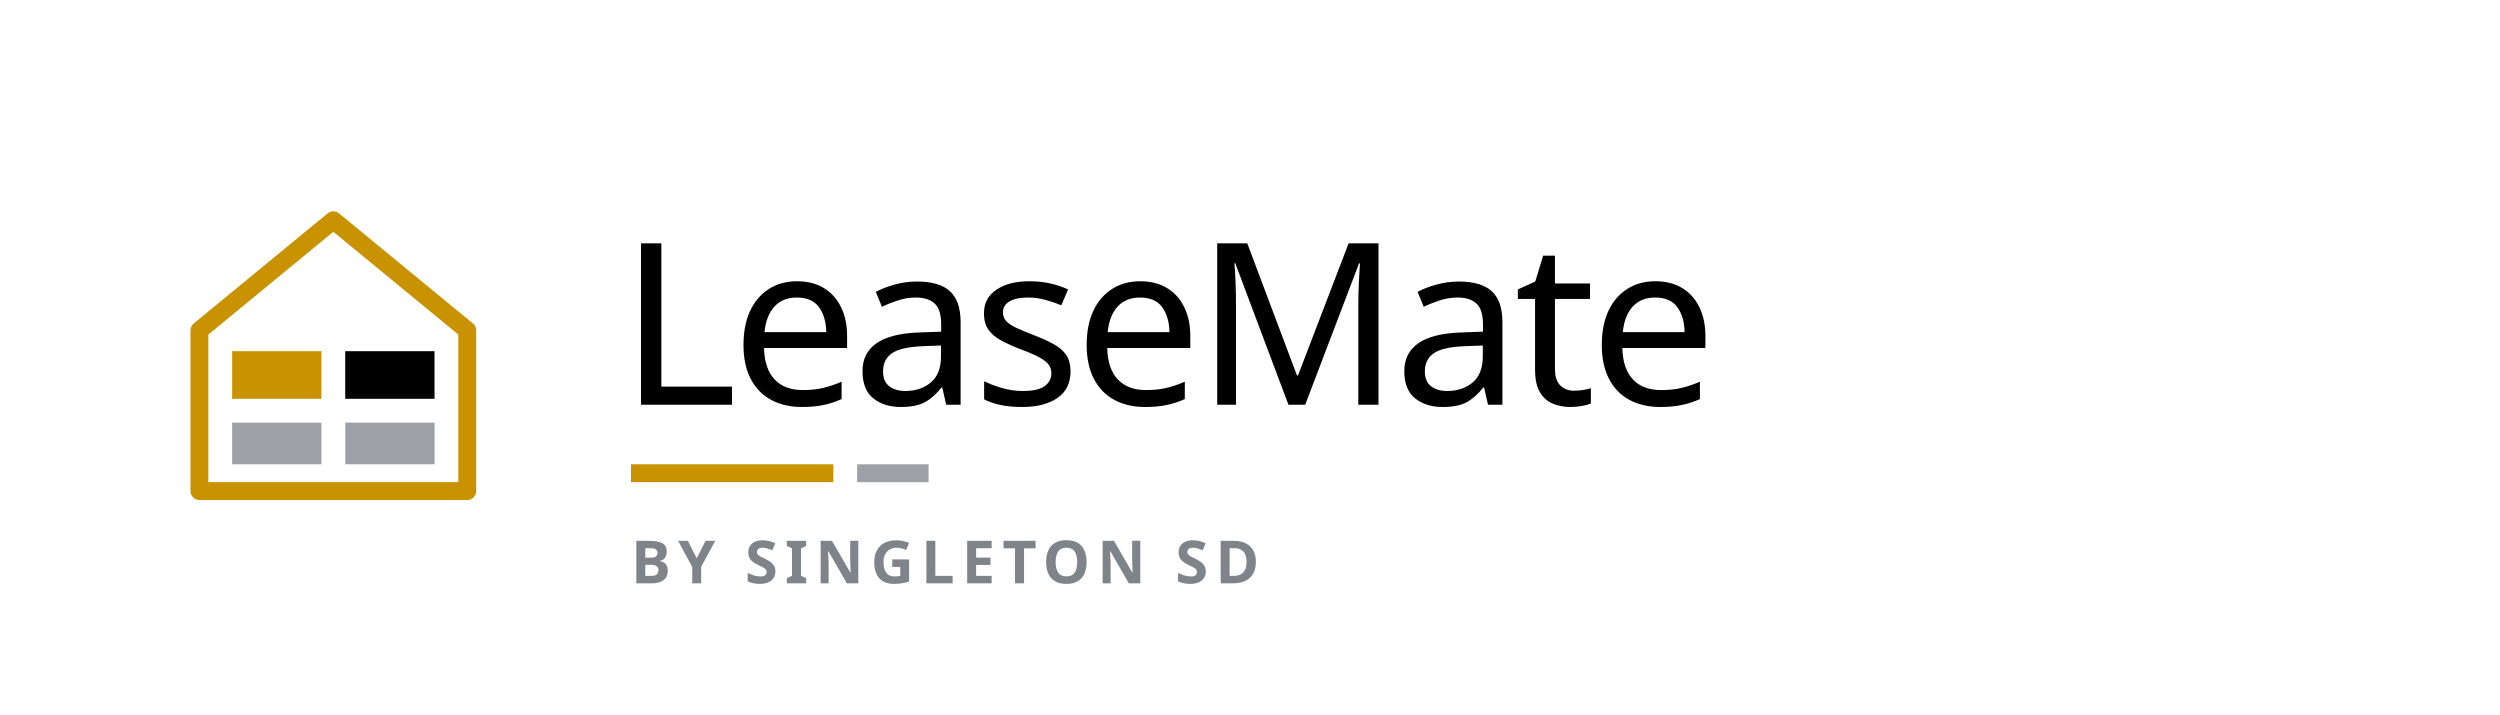
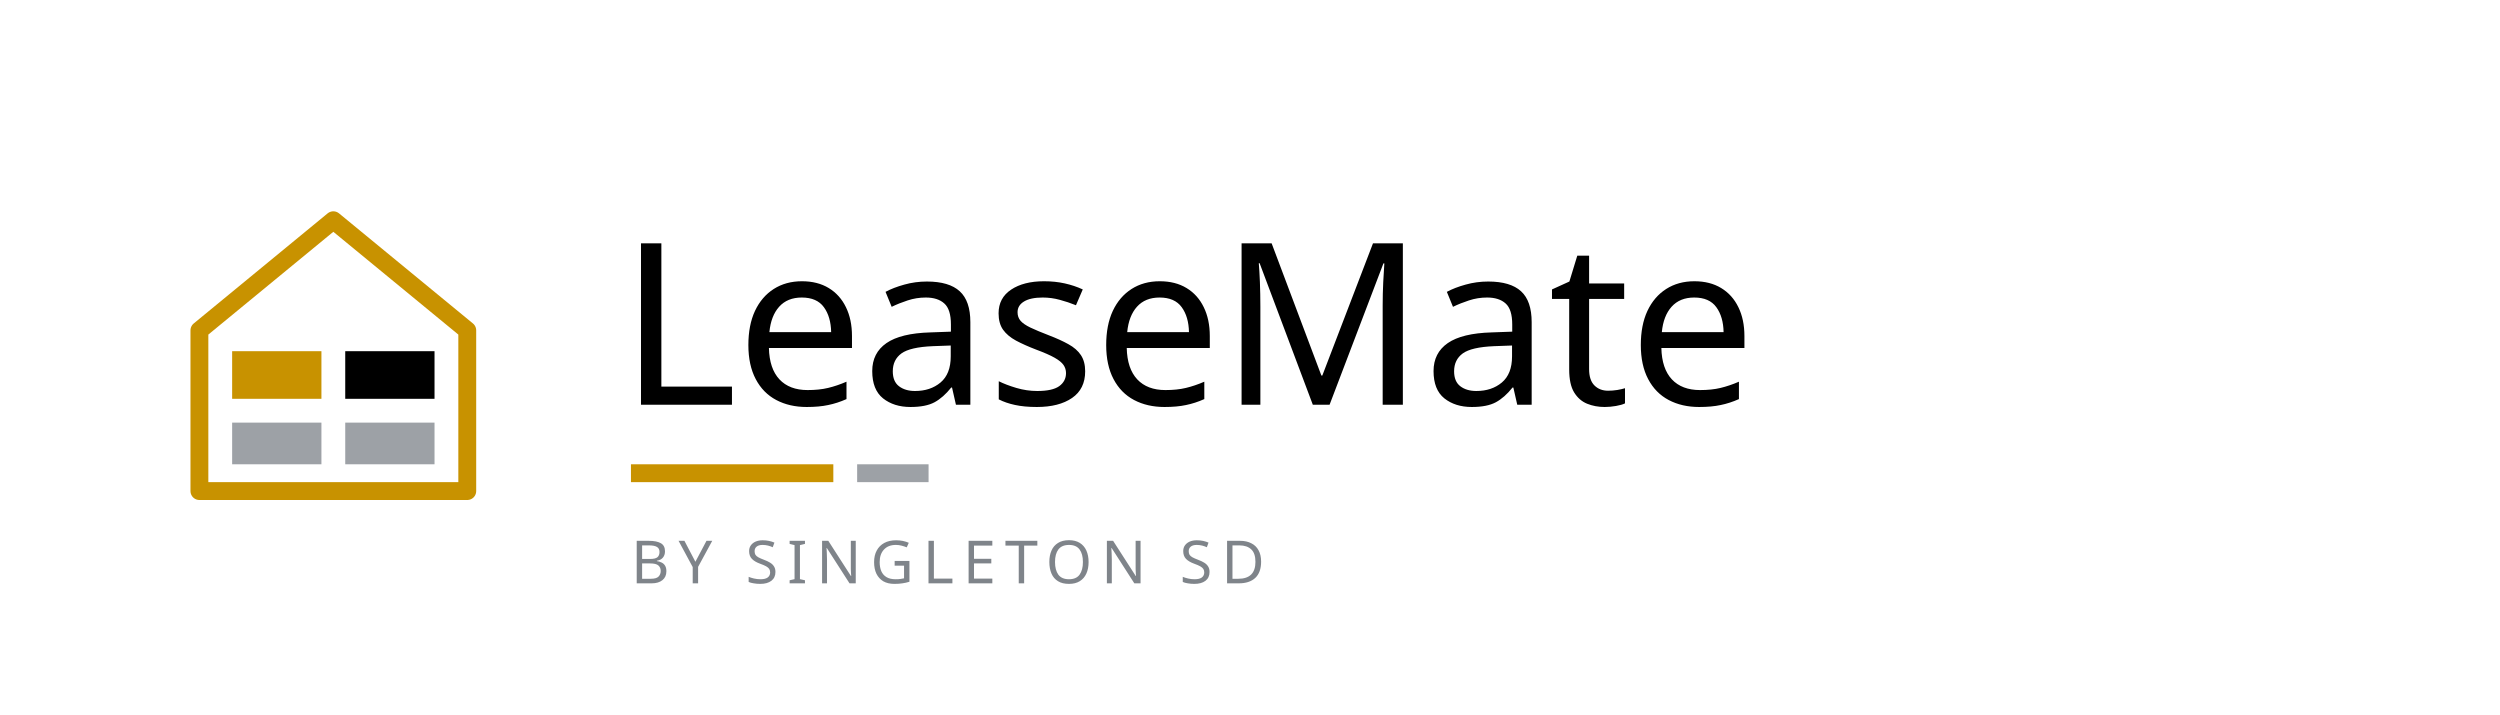
<svg xmlns="http://www.w3.org/2000/svg" viewBox="0 0 420 120" width="420" height="120">
  <g transform="translate(28,32)">
    <path d="M5.5 23.5 L28 5 L50.5 23.5 V50.5 H5.5 Z" fill="none" stroke="#C89200" stroke-width="3" stroke-linejoin="round" />
    <rect x="11" y="27" width="15" height="8" fill="#C89200" />
    <rect x="30" y="27" width="15" height="8" fill="#000000" />
    <rect x="11" y="39" width="15" height="7" fill="#9DA1A6" />
    <rect x="30" y="39" width="15" height="7" fill="#9DA1A6" />
  </g>
-   <text x="104" y="68" font-family="Open Sauce Sans" font-weight="500" font-size="38" letter-spacing="-1.1" fill="#000000">LeaseMate</text>
+   <text x="104" y="68" font-family="Plus Jakarta Sans" font-weight="500" font-size="38" letter-spacing="-0.28" fill="#000000">LeaseMate</text>
  <rect x="106" y="78" width="34" height="3" fill="#C89200" />
  <rect x="144" y="78" width="12" height="3" fill="#9DA1A6" />
-   <text x="106" y="98" font-family="Open Sauce Sans" font-weight="600" font-size="10" letter-spacing="1.2" fill="#7F848A">BY SINGLETON SD</text>
+   <text x="106" y="98" font-family="Plus Jakarta Sans" font-weight="500" font-size="10" letter-spacing="1.5" fill="#7F848A">BY SINGLETON SD</text>
</svg>
